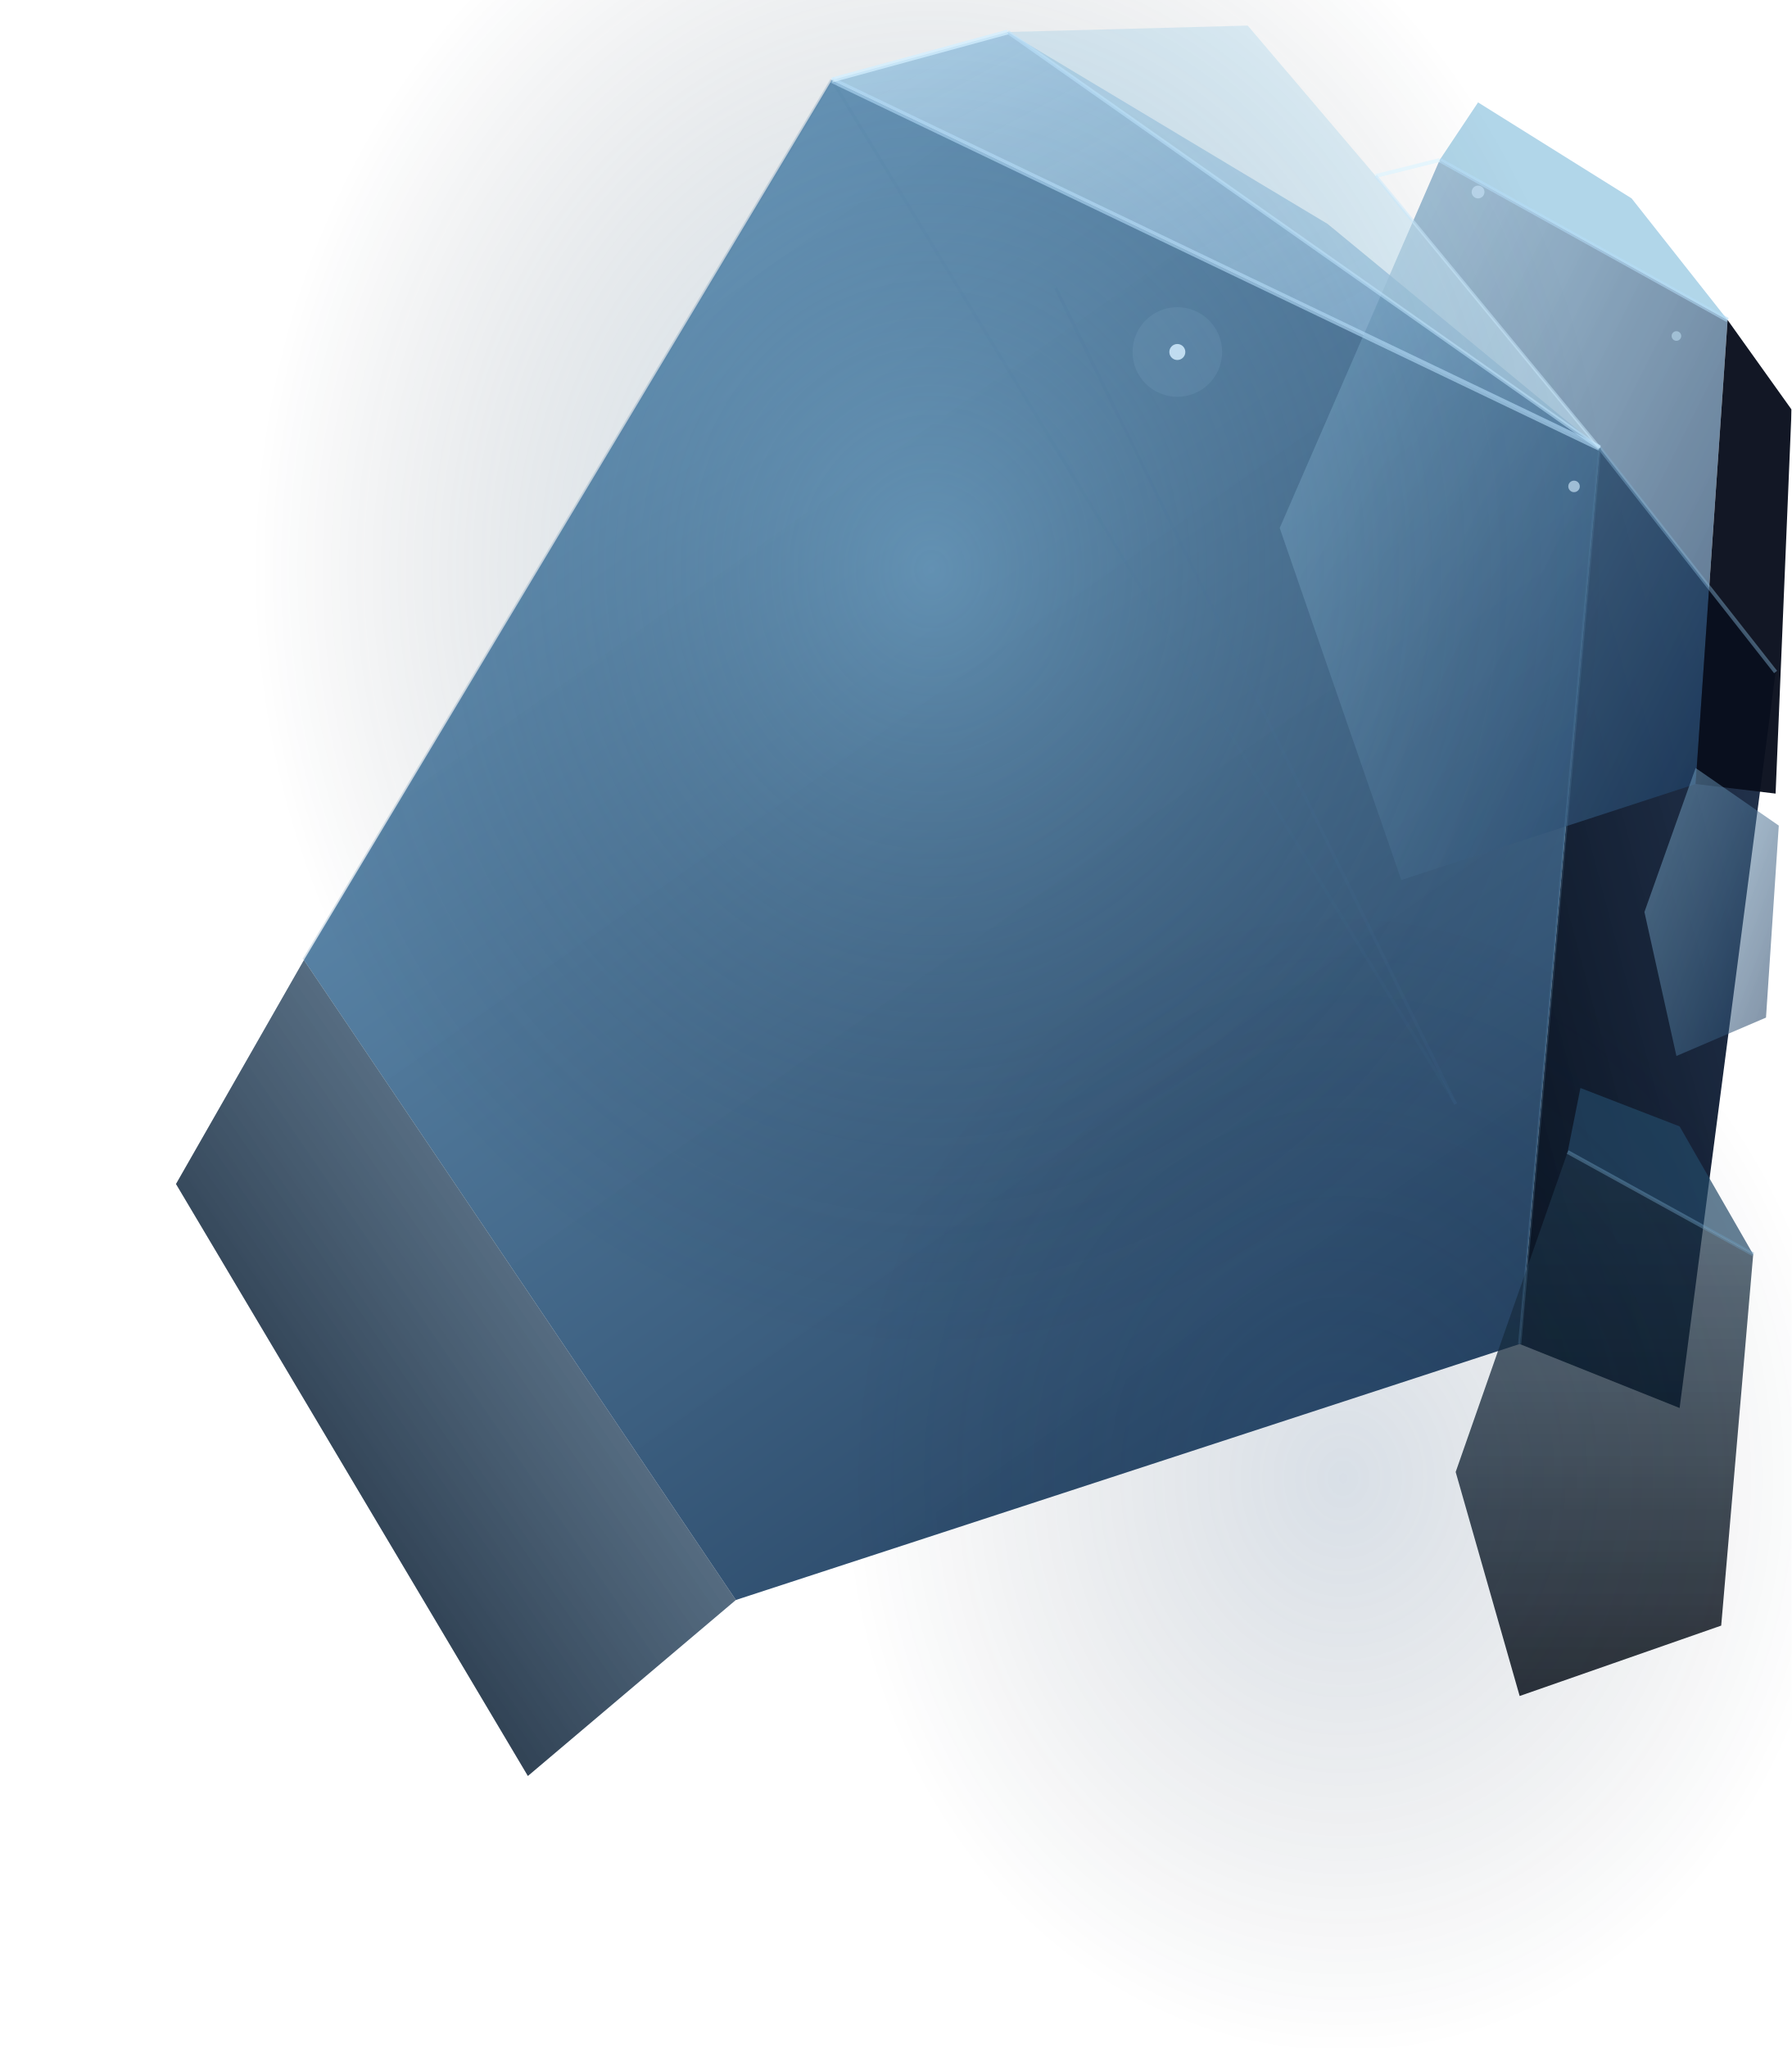
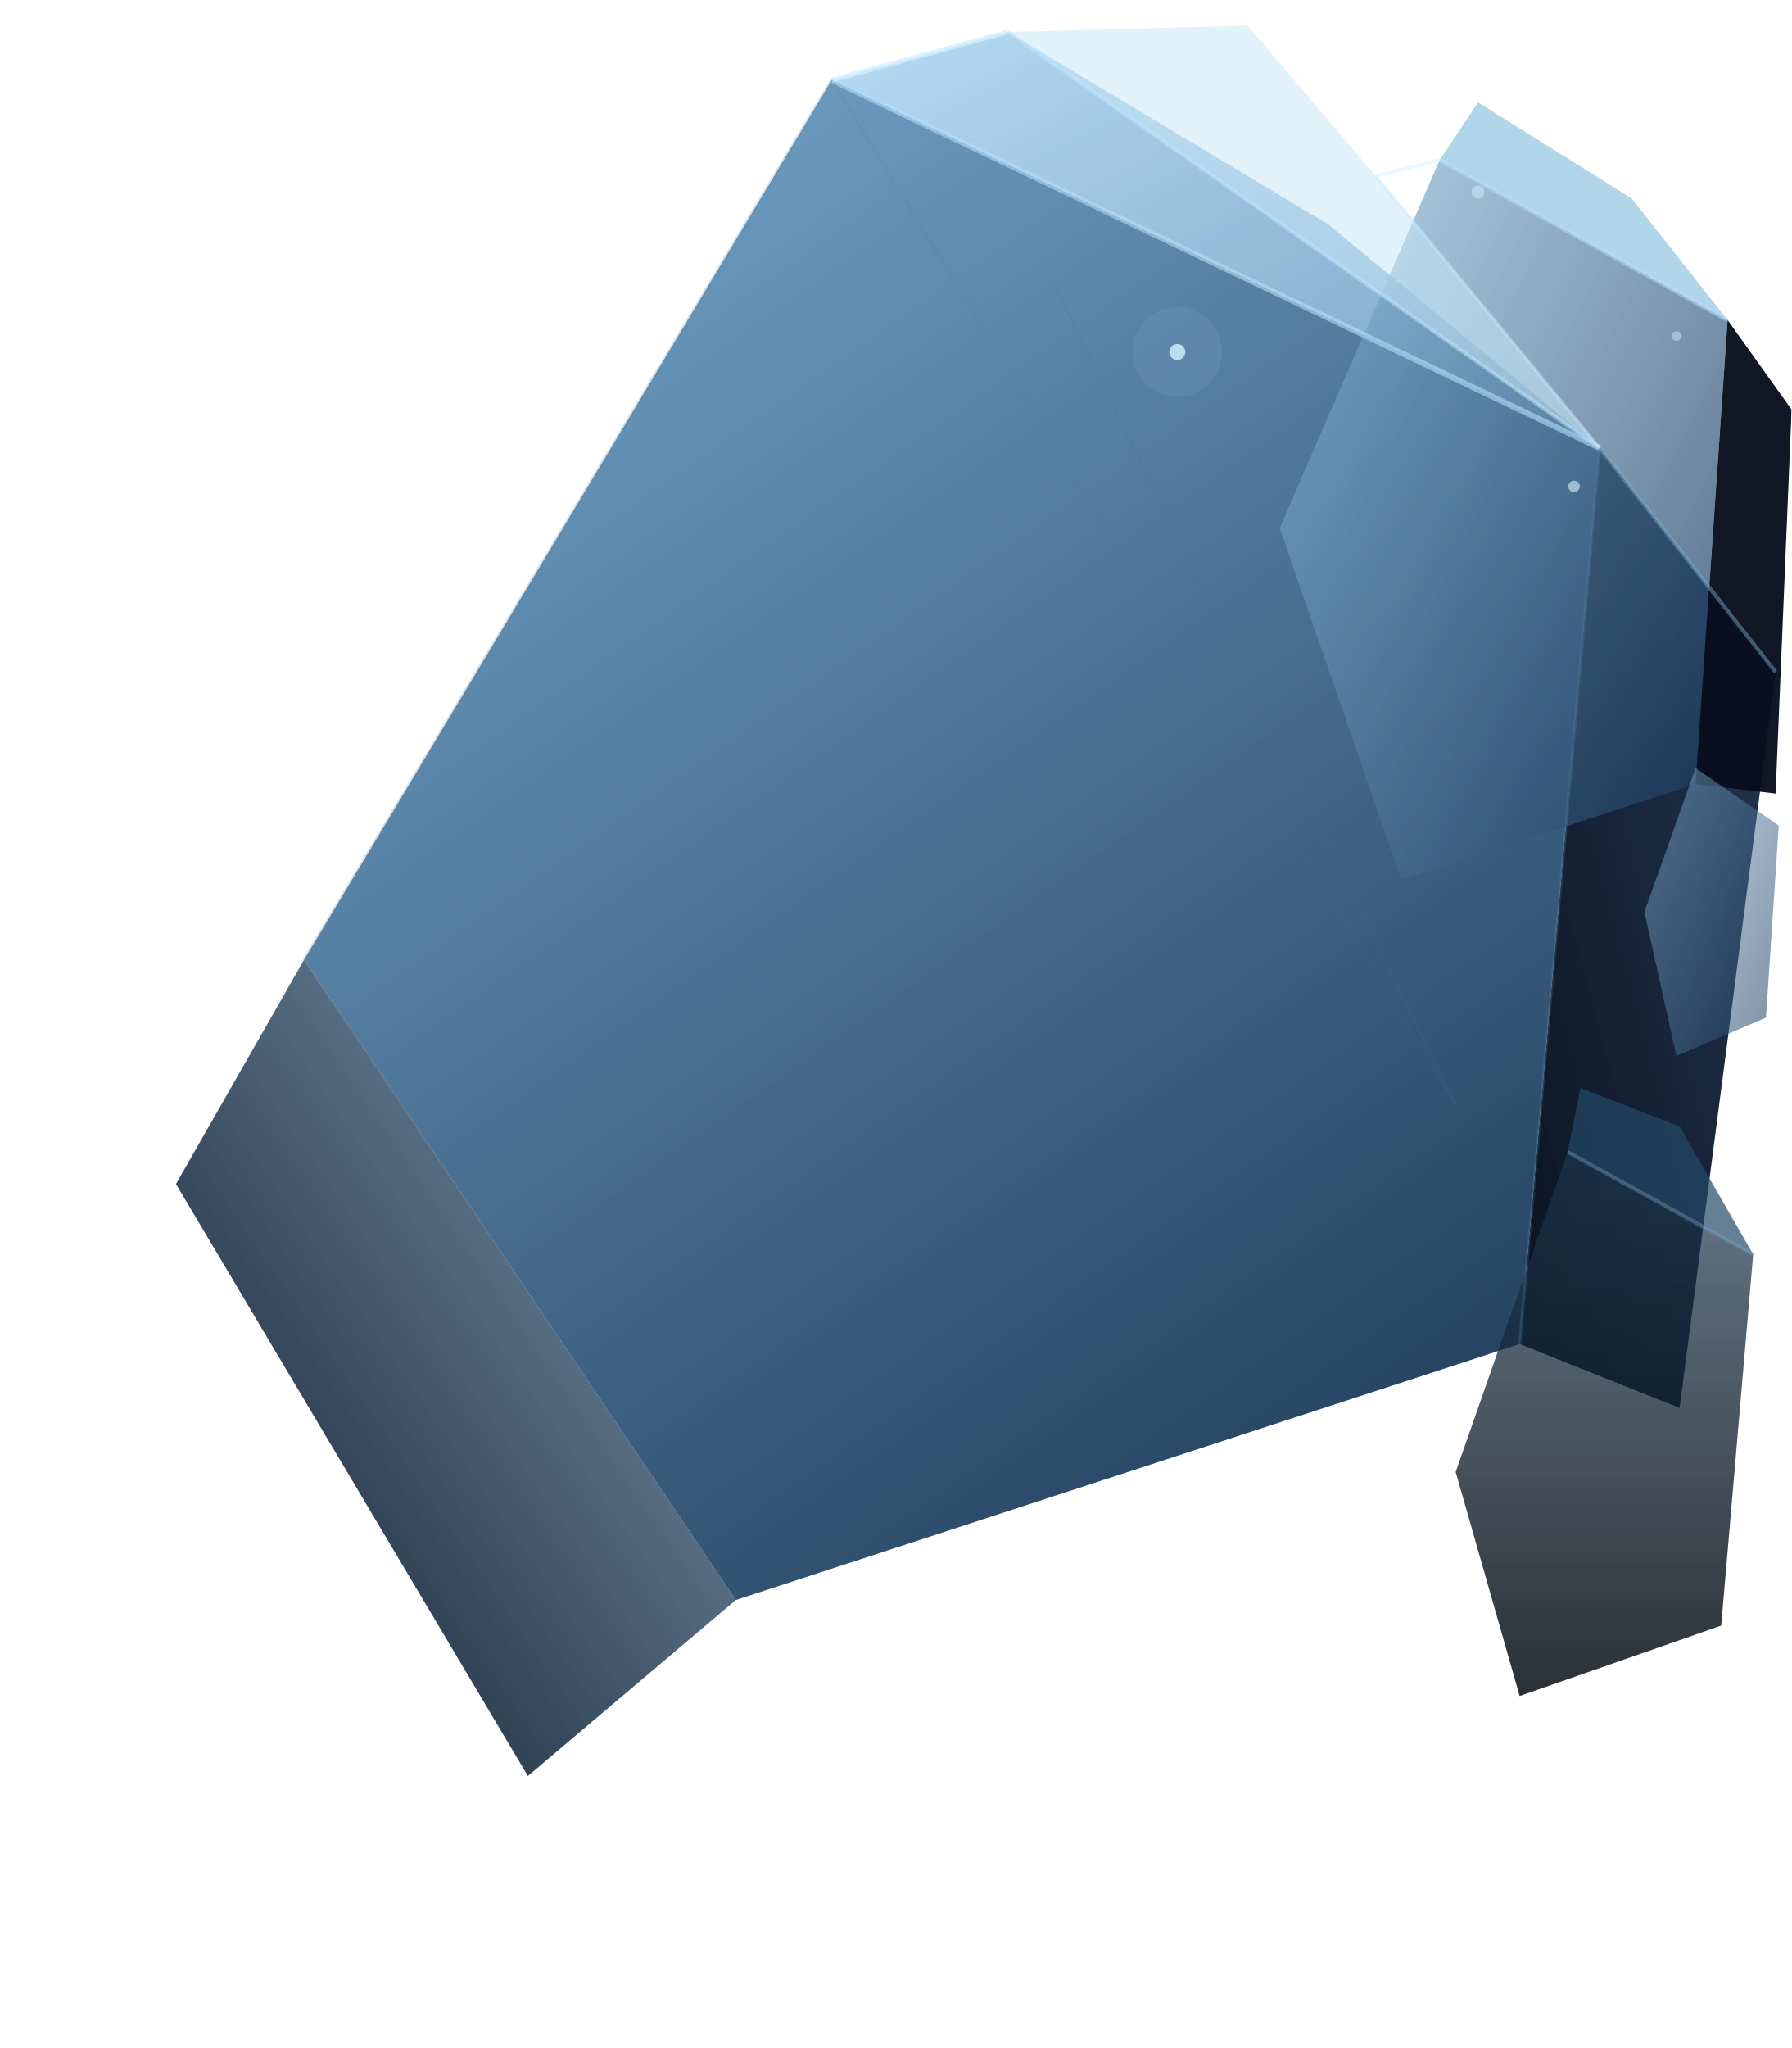
<svg xmlns="http://www.w3.org/2000/svg" viewBox="0 0 560 640" preserveAspectRatio="xMidYMid slice" width="560" height="640">
  <defs>
    <linearGradient id="f1" x1="20%" y1="0%" x2="80%" y2="100%">
      <stop offset="0%" stop-color="#6A9EC4" stop-opacity="0.95" />
      <stop offset="100%" stop-color="#1C3858" stop-opacity="0.98" />
    </linearGradient>
    <linearGradient id="f2" x1="100%" y1="0%" x2="0%" y2="100%">
      <stop offset="0%" stop-color="#1C2E4C" stop-opacity="0.95" />
      <stop offset="100%" stop-color="#08111E" stop-opacity="1" />
    </linearGradient>
    <linearGradient id="f3" x1="0%" y1="0%" x2="100%" y2="80%">
      <stop offset="0%" stop-color="#8ABCDC" stop-opacity="0.80" />
      <stop offset="100%" stop-color="#1E3E62" stop-opacity="0.92" />
    </linearGradient>
    <linearGradient id="f4" x1="50%" y1="0%" x2="50%" y2="100%">
      <stop offset="0%" stop-color="#1E384E" stop-opacity="0.80" />
      <stop offset="100%" stop-color="#060C14" stop-opacity="1" />
    </linearGradient>
    <linearGradient id="f5" x1="0%" y1="100%" x2="100%" y2="0%">
      <stop offset="0%" stop-color="#081220" stop-opacity="1" />
      <stop offset="100%" stop-color="#325C80" stop-opacity="0.62" />
    </linearGradient>
    <radialGradient id="glow" cx="52%" cy="28%" r="38%">
      <stop offset="0%" stop-color="#80B8D8" stop-opacity="0.32" />
      <stop offset="100%" stop-color="#0A1525" stop-opacity="0" />
    </radialGradient>
    <radialGradient id="glow2" cx="75%" cy="72%" r="28%">
      <stop offset="0%" stop-color="#2A507A" stop-opacity="0.18" />
      <stop offset="100%" stop-color="#0A1525" stop-opacity="0" />
    </radialGradient>
    <linearGradient id="facetTop" x1="0%" y1="0%" x2="100%" y2="100%">
      <stop offset="0%" stop-color="#B0D8F2" stop-opacity="0.95" />
      <stop offset="100%" stop-color="#5A8EB8" stop-opacity="0.85" />
    </linearGradient>
  </defs>
  <polygon points="260,25 500,140 475,420 230,500 95,300" fill="url(#f1)" />
  <polygon points="500,140 555,210 525,440 475,420" fill="url(#f2)" />
  <polygon points="260,25 500,140 415,70 315,10" fill="url(#facetTop)" opacity="0.95" />
  <polygon points="95,300 230,500 165,555 55,370" fill="url(#f5)" />
  <polygon points="450,50 540,100 530,245 438,275 400,165" fill="url(#f3)" opacity="0.80" />
  <polygon points="540,100 560,128 555,248 530,245" fill="#080E1C" opacity="0.96" />
  <polygon points="450,50 540,100 510,62 462,32" fill="#90C4E0" opacity="0.70" />
  <polygon points="490,360 548,392 538,508 475,530 455,460" fill="url(#f4)" opacity="0.85" />
  <polygon points="490,360 548,392 525,352 494,340" fill="#244868" opacity="0.70" />
  <polygon points="530,240 556,258 552,318 524,330 514,285" fill="url(#f3)" opacity="0.60" />
  <polygon points="315,10 500,140 430,55 390,8" fill="#C8E8F8" opacity="0.55" />
-   <rect width="560" height="640" fill="url(#glow)" />
-   <rect width="560" height="640" fill="url(#glow2)" />
  <line x1="260" y1="25" x2="500" y2="140" stroke="rgba(180,220,248,0.60)" stroke-width="1.8" />
  <line x1="500" y1="140" x2="555" y2="210" stroke="rgba(130,175,210,0.45)" stroke-width="1.2" />
  <line x1="260" y1="25" x2="315" y2="10" stroke="rgba(210,238,255,0.75)" stroke-width="1.5" />
  <line x1="315" y1="10" x2="500" y2="140" stroke="rgba(190,228,252,0.55)" stroke-width="1.2" />
  <line x1="260" y1="25" x2="95" y2="300" stroke="rgba(90,135,170,0.25)" stroke-width="1" />
  <line x1="450" y1="50" x2="540" y2="100" stroke="rgba(180,220,248,0.55)" stroke-width="1.4" />
  <line x1="500" y1="140" x2="475" y2="420" stroke="rgba(80,125,162,0.28)" stroke-width="1" />
  <line x1="490" y1="360" x2="548" y2="392" stroke="rgba(110,158,192,0.42)" stroke-width="1.2" />
  <line x1="450" y1="50" x2="430" y2="55" stroke="rgba(220,245,255,0.65)" stroke-width="1.2" />
  <line x1="430" y1="55" x2="500" y2="140" stroke="rgba(200,232,252,0.50)" stroke-width="1" />
  <circle cx="368" cy="110" r="2.5" fill="rgba(210,235,252,0.88)" />
  <circle cx="368" cy="110" r="14" fill="rgba(160,205,232,0.10)" />
  <circle cx="492" cy="152" r="1.8" fill="rgba(195,220,240,0.72)" />
  <circle cx="462" cy="60" r="2" fill="rgba(190,218,238,0.78)" />
  <circle cx="524" cy="105" r="1.5" fill="rgba(180,210,232,0.68)" />
  <line x1="330" y1="90" x2="455" y2="345" stroke="rgba(70,115,152,0.12)" stroke-width="1" />
  <line x1="260" y1="25" x2="455" y2="345" stroke="rgba(70,115,152,0.08)" stroke-width="1" />
</svg>
